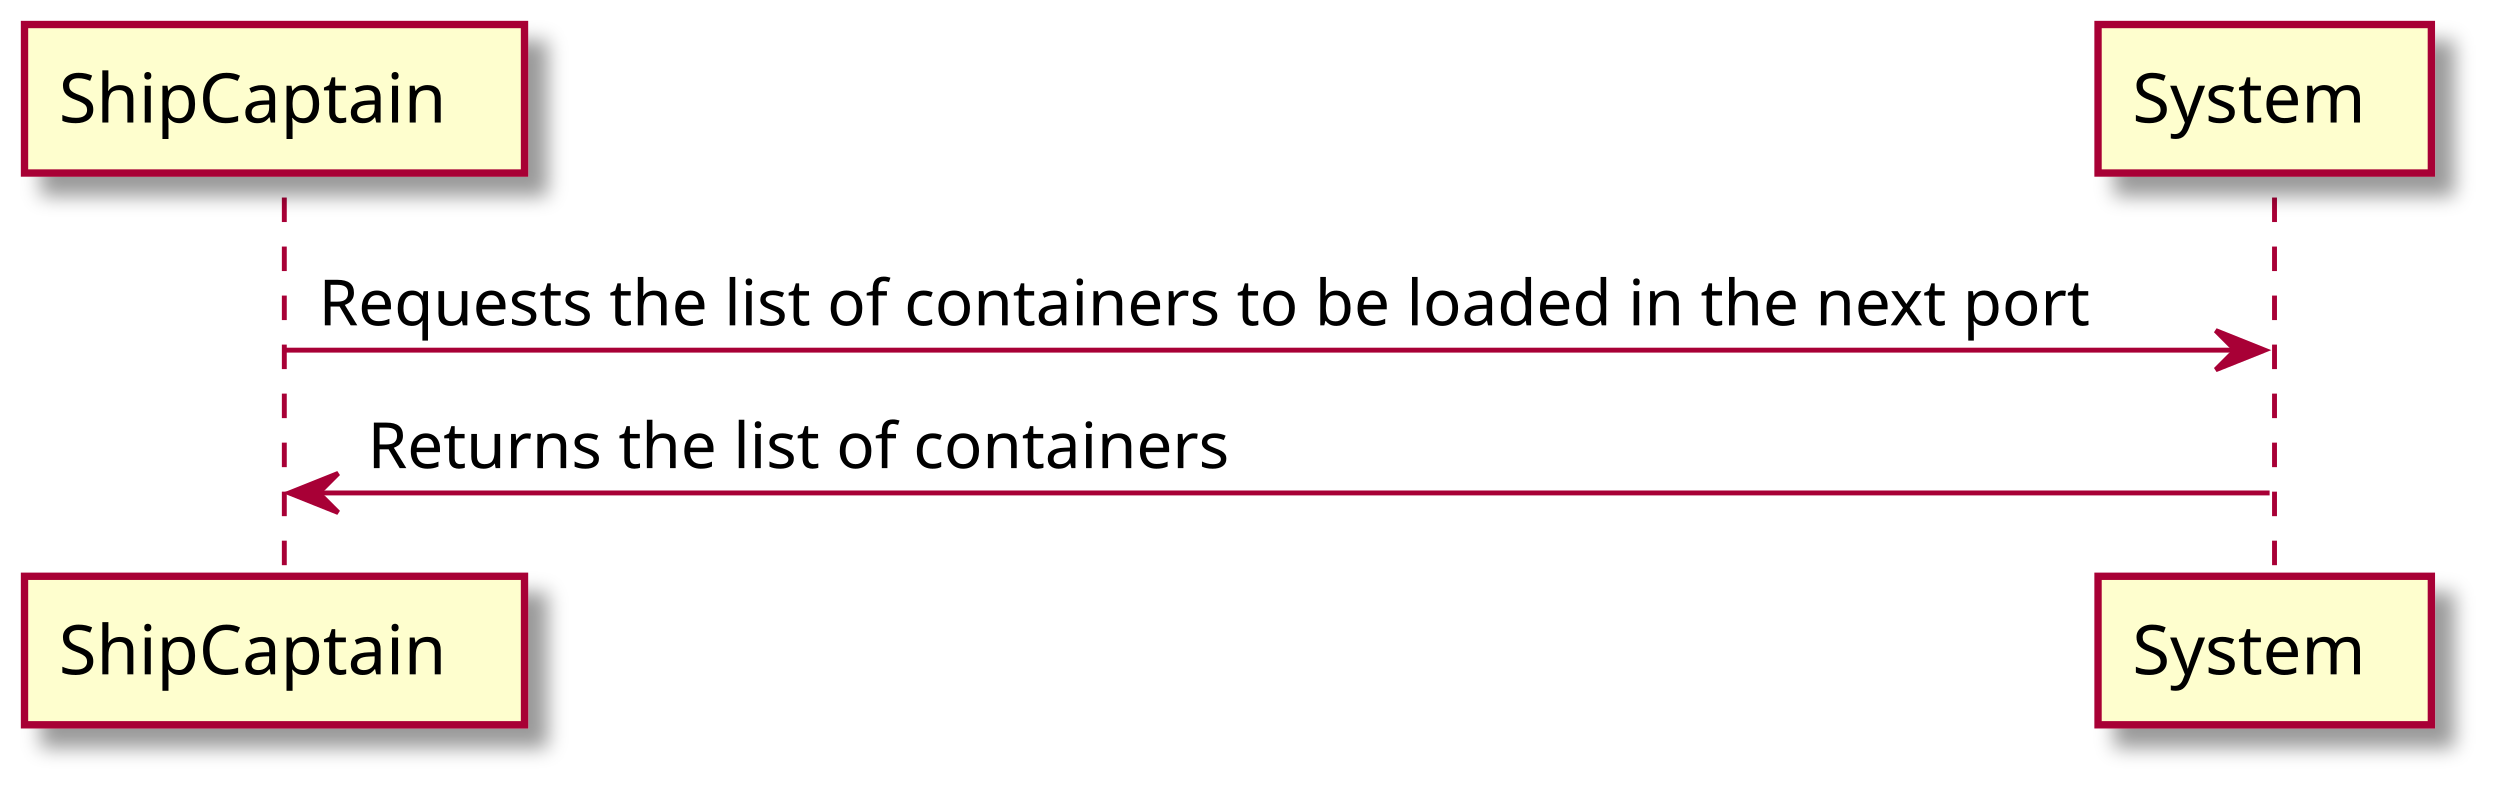
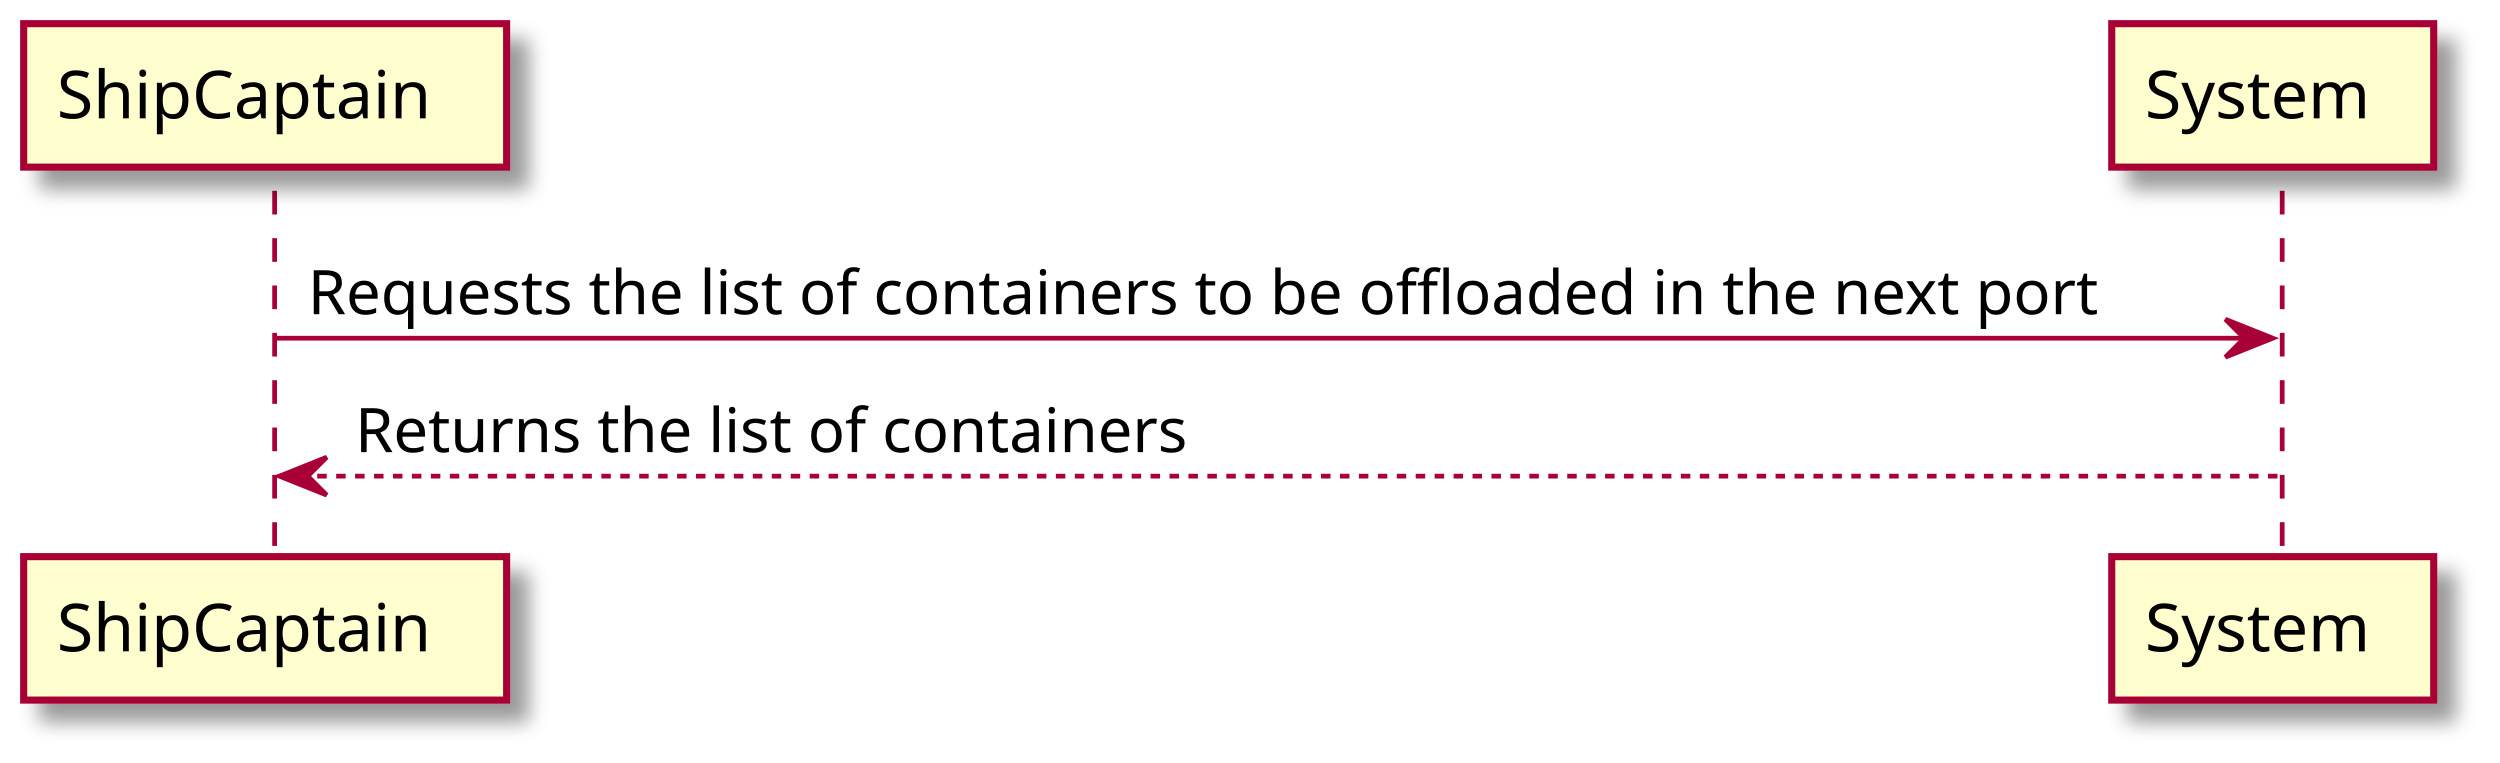
- <svg xmlns="http://www.w3.org/2000/svg" contentScriptType="application/ecmascript" contentStyleType="text/css" height="161px" preserveAspectRatio="none" style="width:510px;height:161px;background:#FFFFFF;" version="1.1" viewBox="0 0 510 161" width="510px" zoomAndPan="magnify">
+ <svg xmlns="http://www.w3.org/2000/svg" contentScriptType="application/ecmascript" contentStyleType="text/css" height="161px" preserveAspectRatio="none" style="width:528px;height:161px;background:#FFFFFF;" version="1.1" viewBox="0 0 528 161" width="528px" zoomAndPan="magnify">
  <defs>
-     <filter height="300%" id="f1n0k8nfqq0gh6" width="300%" x="-1" y="-1">
+     <filter height="300%" id="f76xsqckjvppm" width="300%" x="-1" y="-1">
      <feGaussianBlur result="blurOut" stdDeviation="2.0" />
      <feColorMatrix in="blurOut" result="blurOut2" type="matrix" values="0 0 0 0 0 0 0 0 0 0 0 0 0 0 0 0 0 0 .4 0" />
      <feOffset dx="4.0" dy="4.0" in="blurOut2" result="blurOut3" />
      <feBlend in="SourceGraphic" in2="blurOut3" mode="normal" />
    </filter>
  </defs>
  <g>
    <line style="stroke:#A80036;stroke-width:1.0;stroke-dasharray:5.0,5.0;" x1="58" x2="58" y1="40.297" y2="118.562" />
-     <line style="stroke:#A80036;stroke-width:1.0;stroke-dasharray:5.0,5.0;" x1="464" x2="464" y1="40.297" y2="118.562" />
-     <rect fill="#FEFECE" filter="url(#f1n0k8nfqq0gh6)" height="30.297" style="stroke:#A80036;stroke-width:1.5;" width="102" x="5" y="5" />
+     <line style="stroke:#A80036;stroke-width:1.0;stroke-dasharray:5.0,5.0;" x1="482" x2="482" y1="40.297" y2="118.562" />
+     <rect fill="#FEFECE" filter="url(#f76xsqckjvppm)" height="30.297" style="stroke:#A80036;stroke-width:1.5;" width="102" x="5" y="5" />
    <text fill="#000000" font-family="sans-serif" font-size="14" lengthAdjust="spacing" textLength="88" x="12" y="24.995">ShipCaptain</text>
-     <rect fill="#FEFECE" filter="url(#f1n0k8nfqq0gh6)" height="30.297" style="stroke:#A80036;stroke-width:1.5;" width="102" x="5" y="117.562" />
+     <rect fill="#FEFECE" filter="url(#f76xsqckjvppm)" height="30.297" style="stroke:#A80036;stroke-width:1.5;" width="102" x="5" y="117.562" />
    <text fill="#000000" font-family="sans-serif" font-size="14" lengthAdjust="spacing" textLength="88" x="12" y="137.558">ShipCaptain</text>
-     <rect fill="#FEFECE" filter="url(#f1n0k8nfqq0gh6)" height="30.297" style="stroke:#A80036;stroke-width:1.5;" width="68" x="428" y="5" />
-     <text fill="#000000" font-family="sans-serif" font-size="14" lengthAdjust="spacing" textLength="54" x="435" y="24.995">System</text>
-     <rect fill="#FEFECE" filter="url(#f1n0k8nfqq0gh6)" height="30.297" style="stroke:#A80036;stroke-width:1.5;" width="68" x="428" y="117.562" />
-     <text fill="#000000" font-family="sans-serif" font-size="14" lengthAdjust="spacing" textLength="54" x="435" y="137.558">System</text>
-     <polygon fill="#A80036" points="452,67.43,462,71.43,452,75.43,456,71.43" style="stroke:#A80036;stroke-width:1.0;" />
-     <line style="stroke:#A80036;stroke-width:1.0;" x1="58" x2="458" y1="71.43" y2="71.43" />
-     <text fill="#000000" font-family="sans-serif" font-size="13" lengthAdjust="spacing" textLength="382" x="65" y="66.364">Requests the list of containers to be loaded in the next port</text>
+     <rect fill="#FEFECE" filter="url(#f76xsqckjvppm)" height="30.297" style="stroke:#A80036;stroke-width:1.5;" width="68" x="446" y="5" />
+     <text fill="#000000" font-family="sans-serif" font-size="14" lengthAdjust="spacing" textLength="54" x="453" y="24.995">System</text>
+     <rect fill="#FEFECE" filter="url(#f76xsqckjvppm)" height="30.297" style="stroke:#A80036;stroke-width:1.5;" width="68" x="446" y="117.562" />
+     <text fill="#000000" font-family="sans-serif" font-size="14" lengthAdjust="spacing" textLength="54" x="453" y="137.558">System</text>
+     <polygon fill="#A80036" points="470,67.43,480,71.43,470,75.43,474,71.43" style="stroke:#A80036;stroke-width:1.0;" />
+     <line style="stroke:#A80036;stroke-width:1.0;" x1="58" x2="476" y1="71.43" y2="71.43" />
+     <text fill="#000000" font-family="sans-serif" font-size="13" lengthAdjust="spacing" textLength="400" x="65" y="66.364">Requests the list of containers to be offloaded in the next port</text>
    <polygon fill="#A80036" points="69,96.562,59,100.562,69,104.562,65,100.562" style="stroke:#A80036;stroke-width:1.0;" />
-     <line style="stroke:#A80036;stroke-width:1.0;" x1="63" x2="463" y1="100.562" y2="100.562" />
+     <line style="stroke:#A80036;stroke-width:1.0;stroke-dasharray:2.0,2.0;" x1="63" x2="481" y1="100.562" y2="100.562" />
    <text fill="#000000" font-family="sans-serif" font-size="13" lengthAdjust="spacing" textLength="185" x="75" y="95.497">Returns the list of containers</text>
  </g>
</svg>
